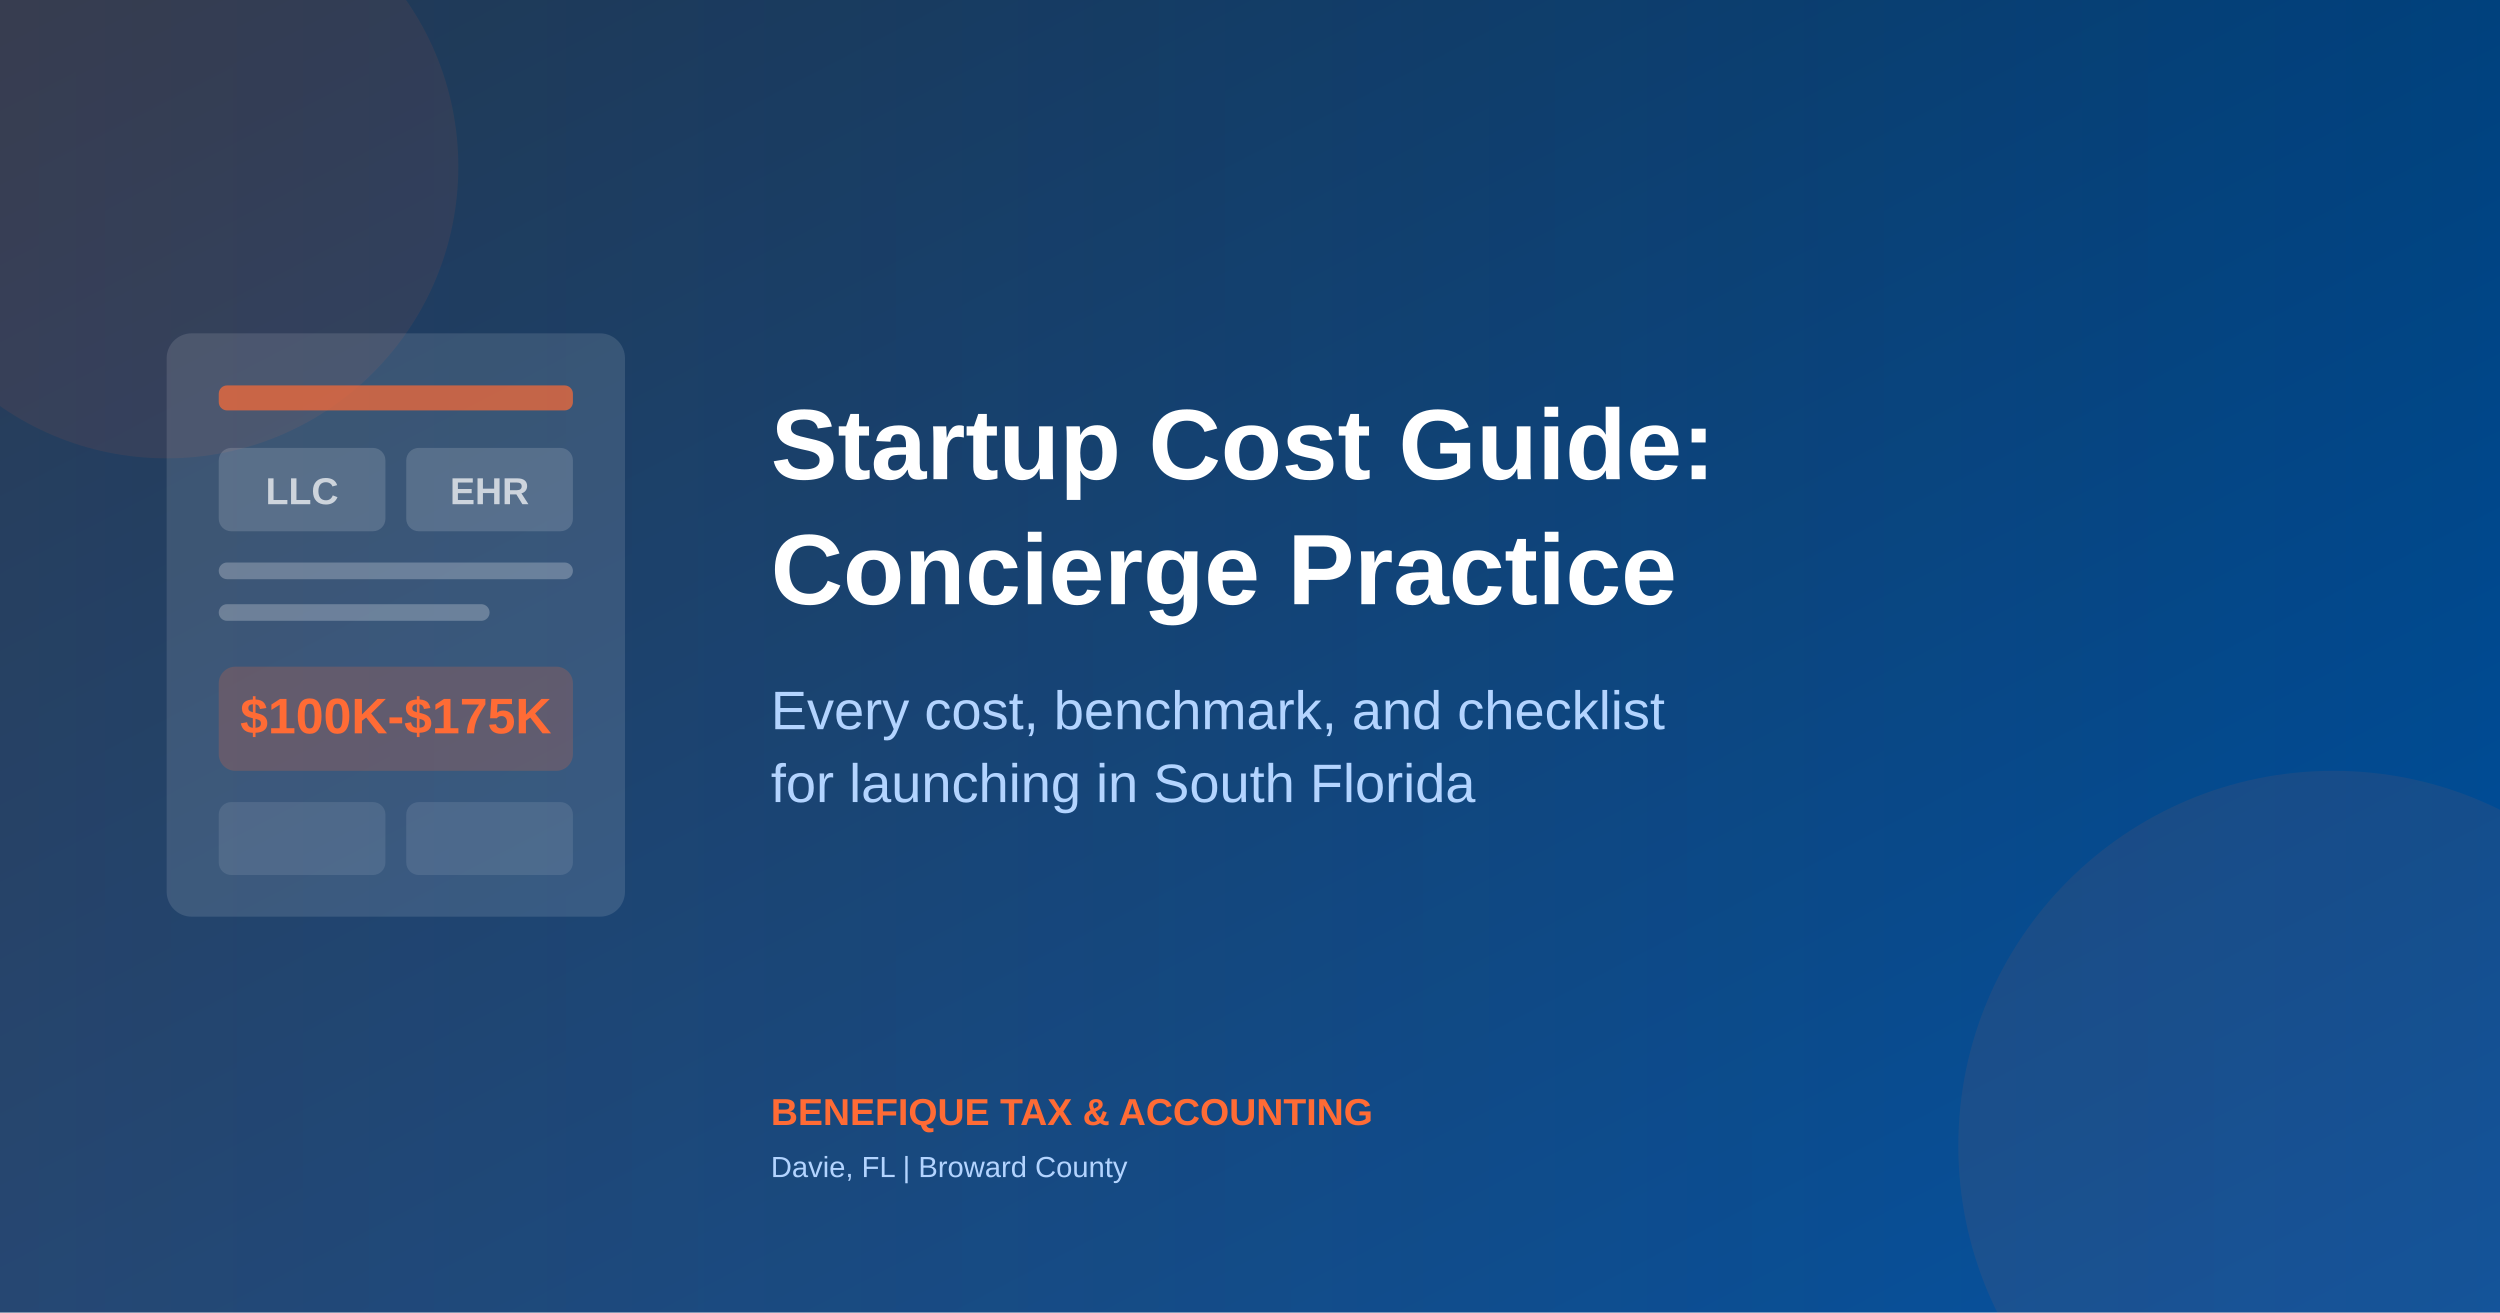
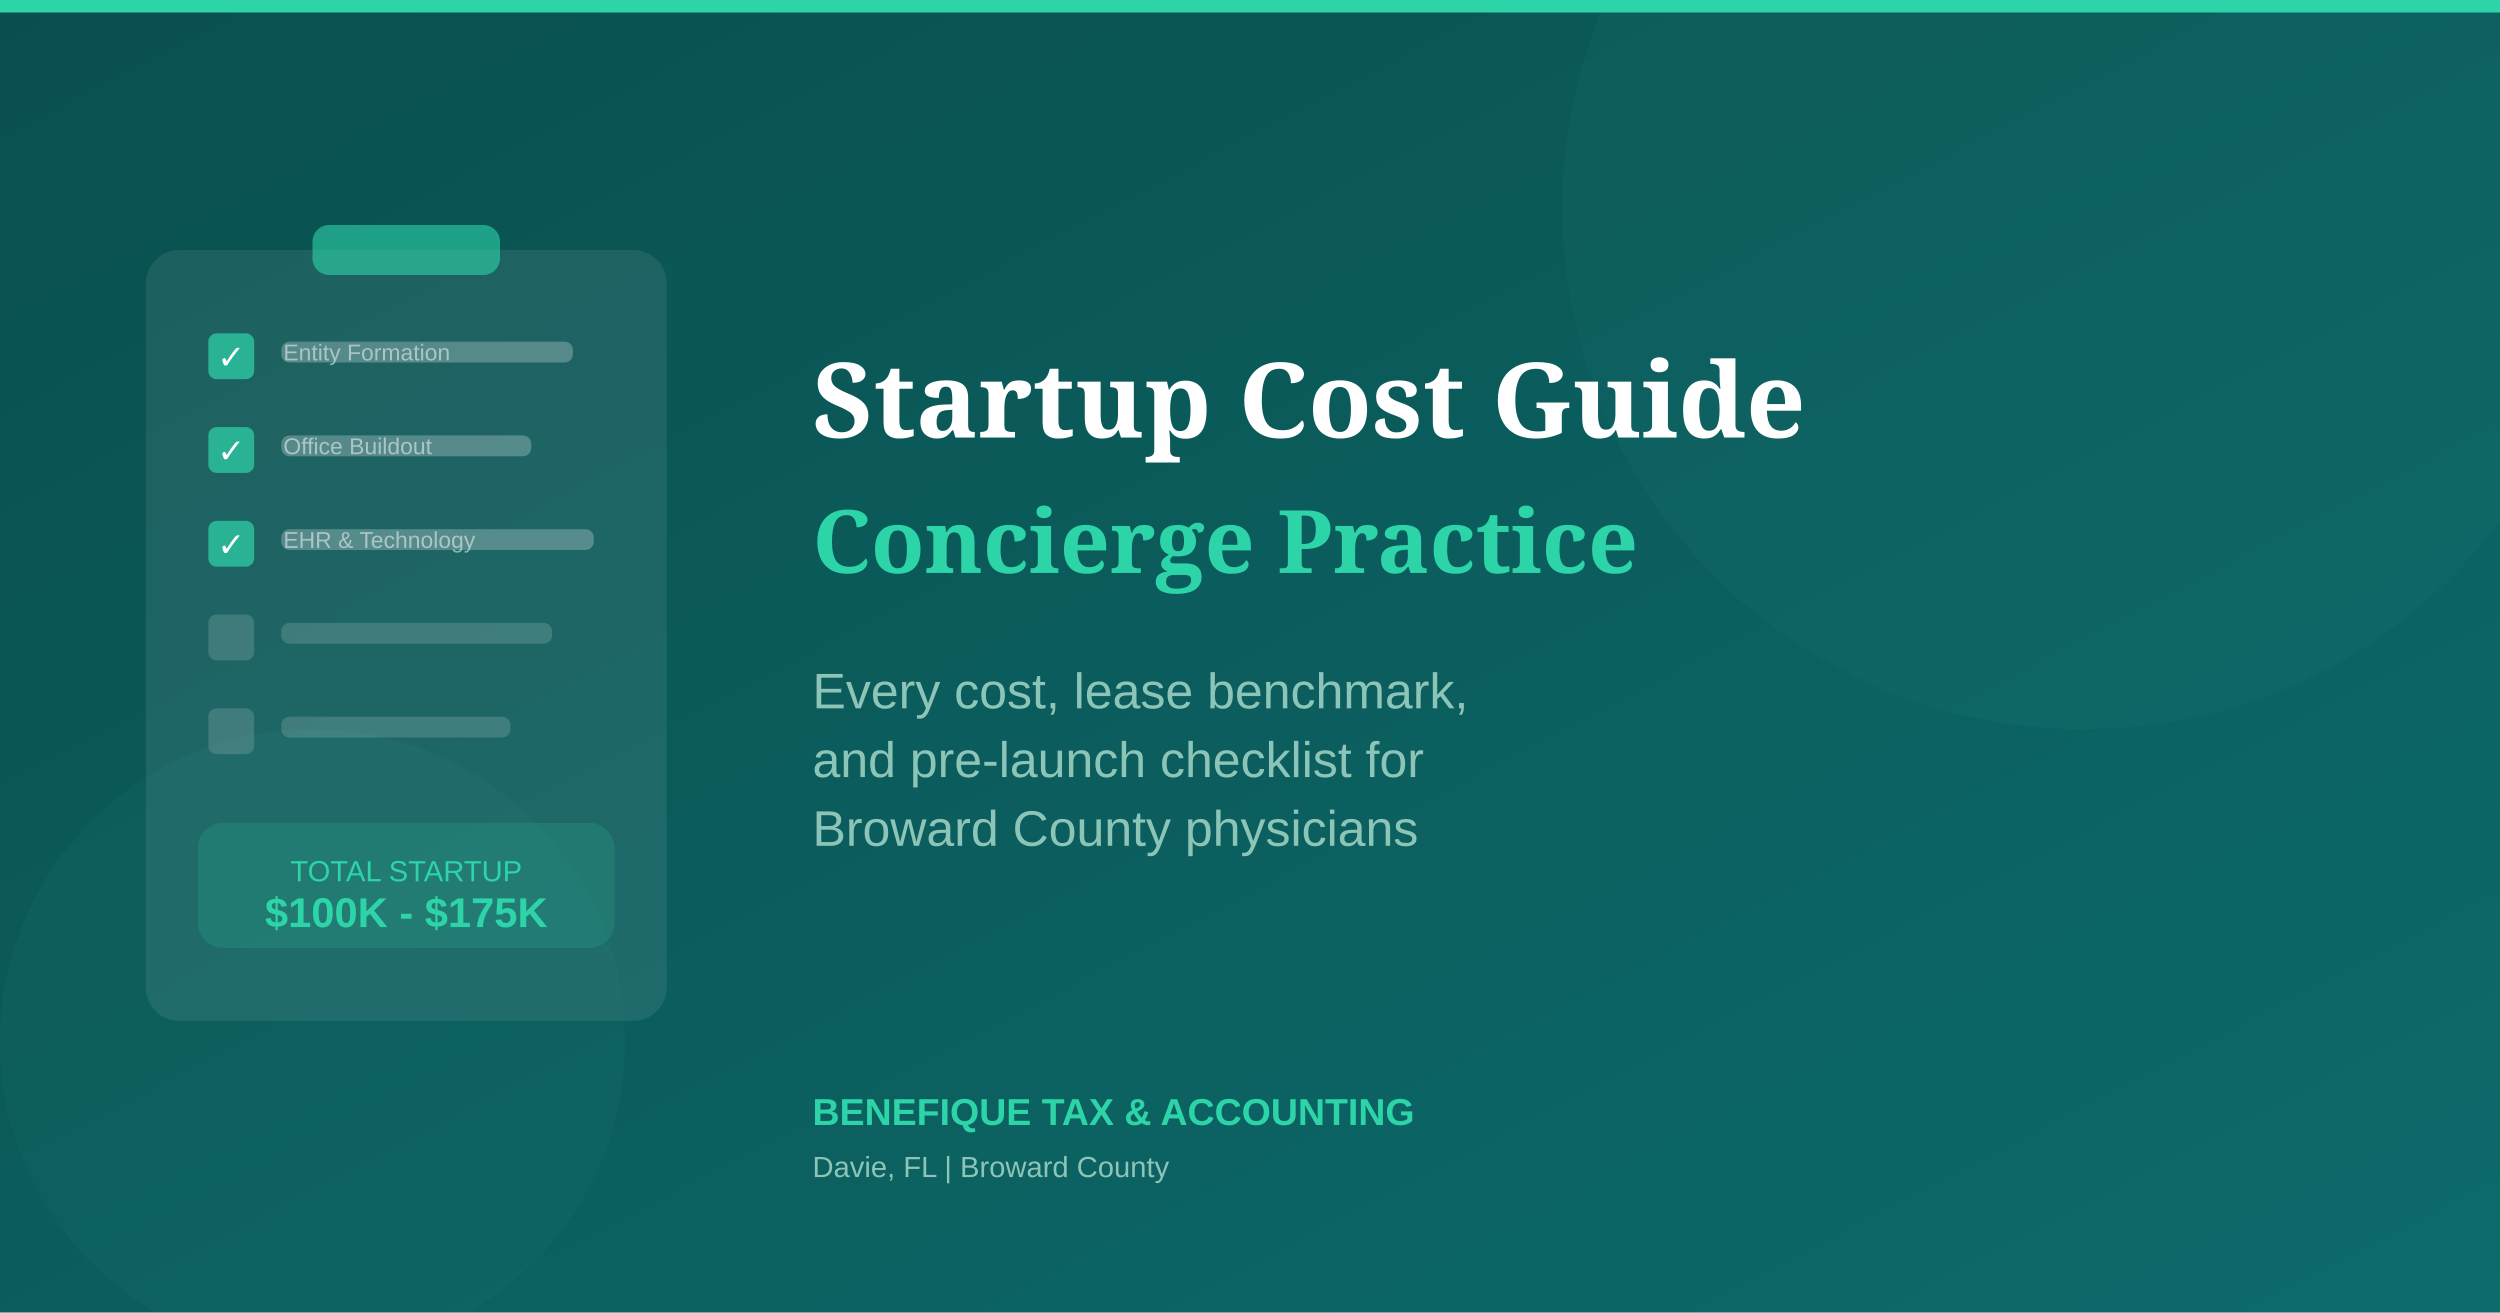
<svg xmlns="http://www.w3.org/2000/svg" width="1200" height="630">
  <defs>
-     <linearGradient id="grad1" x1="0%" y1="0%" x2="100%" y2="100%">
-       <stop offset="0%" style="stop-color:#003057;stop-opacity:1" />
-       <stop offset="100%" style="stop-color:#0052A3;stop-opacity:1" />
-     </linearGradient>
-     <linearGradient id="grad2" x1="0%" y1="0%" x2="100%" y2="0%">
-       <stop offset="0%" style="stop-color:#FF6B35;stop-opacity:0.15" />
-       <stop offset="100%" style="stop-color:#FF6B35;stop-opacity:0" />
+     <linearGradient id="bg2" x1="0%" y1="0%" x2="100%" y2="100%">
+       <stop offset="0%" style="stop-color:#0A4F4F;stop-opacity:1" />
+       <stop offset="100%" style="stop-color:#0D6B6B;stop-opacity:1" />
    </linearGradient>
  </defs>
-   <rect width="1200" height="630" fill="url(#grad1)" />
-   <rect width="1200" height="630" fill="url(#grad2)" />
-   <circle cx="80" cy="80" r="140" fill="#FF6B35" opacity="0.08" />
-   <circle cx="1120" cy="550" r="180" fill="#FF6B35" opacity="0.08" />
-   <g transform="translate(80, 160)">
-     <rect x="0" y="0" width="220" height="280" rx="12" fill="#FFFFFF" opacity="0.12" />
-     <rect x="25" y="25" width="170" height="12" rx="4" fill="#FF6B35" opacity="0.7" />
-     <rect x="25" y="55" width="80" height="40" rx="6" fill="#FFFFFF" opacity="0.15" />
-     <text x="65" y="82" font-family="Arial, sans-serif" font-size="18" font-weight="bold" fill="#FFFFFF" text-anchor="middle" opacity="0.7">LLC</text>
-     <rect x="115" y="55" width="80" height="40" rx="6" fill="#FFFFFF" opacity="0.15" />
-     <text x="155" y="82" font-family="Arial, sans-serif" font-size="18" font-weight="bold" fill="#FFFFFF" text-anchor="middle" opacity="0.7">EHR</text>
-     <rect x="25" y="110" width="170" height="8" rx="4" fill="#FFFFFF" opacity="0.25" />
-     <rect x="25" y="130" width="130" height="8" rx="4" fill="#FFFFFF" opacity="0.25" />
-     <rect x="25" y="160" width="170" height="50" rx="8" fill="#FF6B35" opacity="0.2" />
-     <text x="110" y="192" font-family="Arial, sans-serif" font-size="24" font-weight="bold" fill="#FF6B35" text-anchor="middle">$100K-$175K</text>
-     <rect x="25" y="225" width="80" height="35" rx="6" fill="#FFFFFF" opacity="0.1" />
-     <rect x="115" y="225" width="80" height="35" rx="6" fill="#FFFFFF" opacity="0.1" />
+   <rect width="1200" height="630" fill="url(#bg2)" />
+   <rect x="0" y="0" width="1200" height="6" fill="#2DD4A8" />
+   <circle cx="1000" cy="100" r="250" fill="#2DD4A8" opacity="0.04" />
+   <circle cx="150" cy="500" r="150" fill="#2DD4A8" opacity="0.04" />
+   <g transform="translate(70, 120)">
+     <rect x="0" y="0" width="250" height="370" rx="16" fill="#FFFFFF" opacity="0.08" />
+     <rect x="80" y="-12" width="90" height="24" rx="8" fill="#2DD4A8" opacity="0.6" />
+     <rect x="30" y="40" width="22" height="22" rx="4" fill="#2DD4A8" opacity="0.7" />
+     <text x="41" y="57" font-family="Arial, sans-serif" font-size="16" fill="#FFFFFF" text-anchor="middle">✓</text>
+     <rect x="65" y="44" width="140" height="10" rx="4" fill="#FFFFFF" opacity="0.25" />
+     <text x="66" y="53" font-family="Arial, sans-serif" font-size="11" fill="#FFFFFF" opacity="0.5">Entity Formation</text>
+     <rect x="30" y="85" width="22" height="22" rx="4" fill="#2DD4A8" opacity="0.7" />
+     <text x="41" y="102" font-family="Arial, sans-serif" font-size="16" fill="#FFFFFF" text-anchor="middle">✓</text>
+     <rect x="65" y="89" width="120" height="10" rx="4" fill="#FFFFFF" opacity="0.25" />
+     <text x="66" y="98" font-family="Arial, sans-serif" font-size="11" fill="#FFFFFF" opacity="0.5">Office Buildout</text>
+     <rect x="30" y="130" width="22" height="22" rx="4" fill="#2DD4A8" opacity="0.7" />
+     <text x="41" y="147" font-family="Arial, sans-serif" font-size="16" fill="#FFFFFF" text-anchor="middle">✓</text>
+     <rect x="65" y="134" width="150" height="10" rx="4" fill="#FFFFFF" opacity="0.25" />
+     <text x="66" y="143" font-family="Arial, sans-serif" font-size="11" fill="#FFFFFF" opacity="0.5">EHR &amp; Technology</text>
+     <rect x="30" y="175" width="22" height="22" rx="4" fill="#FFFFFF" opacity="0.15" />
+     <rect x="65" y="179" width="130" height="10" rx="4" fill="#FFFFFF" opacity="0.15" />
+     <rect x="30" y="220" width="22" height="22" rx="4" fill="#FFFFFF" opacity="0.15" />
+     <rect x="65" y="224" width="110" height="10" rx="4" fill="#FFFFFF" opacity="0.15" />
+     <rect x="25" y="275" width="200" height="60" rx="12" fill="#2DD4A8" opacity="0.15" />
+     <text x="125" y="303" font-family="Arial, sans-serif" font-size="14" fill="#2DD4A8" text-anchor="middle">TOTAL STARTUP</text>
+     <text x="125" y="325" font-family="Arial, sans-serif" font-size="20" font-weight="bold" fill="#2DD4A8" text-anchor="middle">$100K - $175K</text>
  </g>
-   <text x="370" y="230" font-family="Arial, sans-serif" font-size="48" font-weight="bold" fill="#FFFFFF">Startup Cost Guide:</text>
-   <text x="370" y="290" font-family="Arial, sans-serif" font-size="48" font-weight="bold" fill="#FFFFFF">Concierge Practice</text>
-   <text x="370" y="350" font-family="Arial, sans-serif" font-size="26" fill="#B3D4FF">Every cost, benchmark, and checklist</text>
-   <text x="370" y="385" font-family="Arial, sans-serif" font-size="26" fill="#B3D4FF">for launching in South Florida</text>
-   <text x="370" y="540" font-family="Arial, sans-serif" font-size="18" font-weight="600" fill="#FF6B35">BENEFIQUE TAX &amp; ACCOUNTING</text>
-   <text x="370" y="565" font-family="Arial, sans-serif" font-size="14" fill="#B3D4FF">Davie, FL | Broward County</text>
+   <text x="390" y="210" font-family="Georgia, serif" font-size="50" font-weight="bold" fill="#FFFFFF">Startup Cost Guide</text>
+   <text x="390" y="275" font-family="Georgia, serif" font-size="42" font-weight="bold" fill="#2DD4A8">Concierge Practice</text>
+   <text x="390" y="340" font-family="Arial, sans-serif" font-size="24" fill="#8CC5B8">Every cost, lease benchmark,</text>
+   <text x="390" y="373" font-family="Arial, sans-serif" font-size="24" fill="#8CC5B8">and pre-launch checklist for</text>
+   <text x="390" y="406" font-family="Arial, sans-serif" font-size="24" fill="#8CC5B8">Broward County physicians</text>
+   <text x="390" y="540" font-family="Arial, sans-serif" font-size="18" font-weight="600" fill="#2DD4A8">BENEFIQUE TAX &amp; ACCOUNTING</text>
+   <text x="390" y="565" font-family="Arial, sans-serif" font-size="14" fill="#8CC5B8">Davie, FL | Broward County</text>
</svg>
